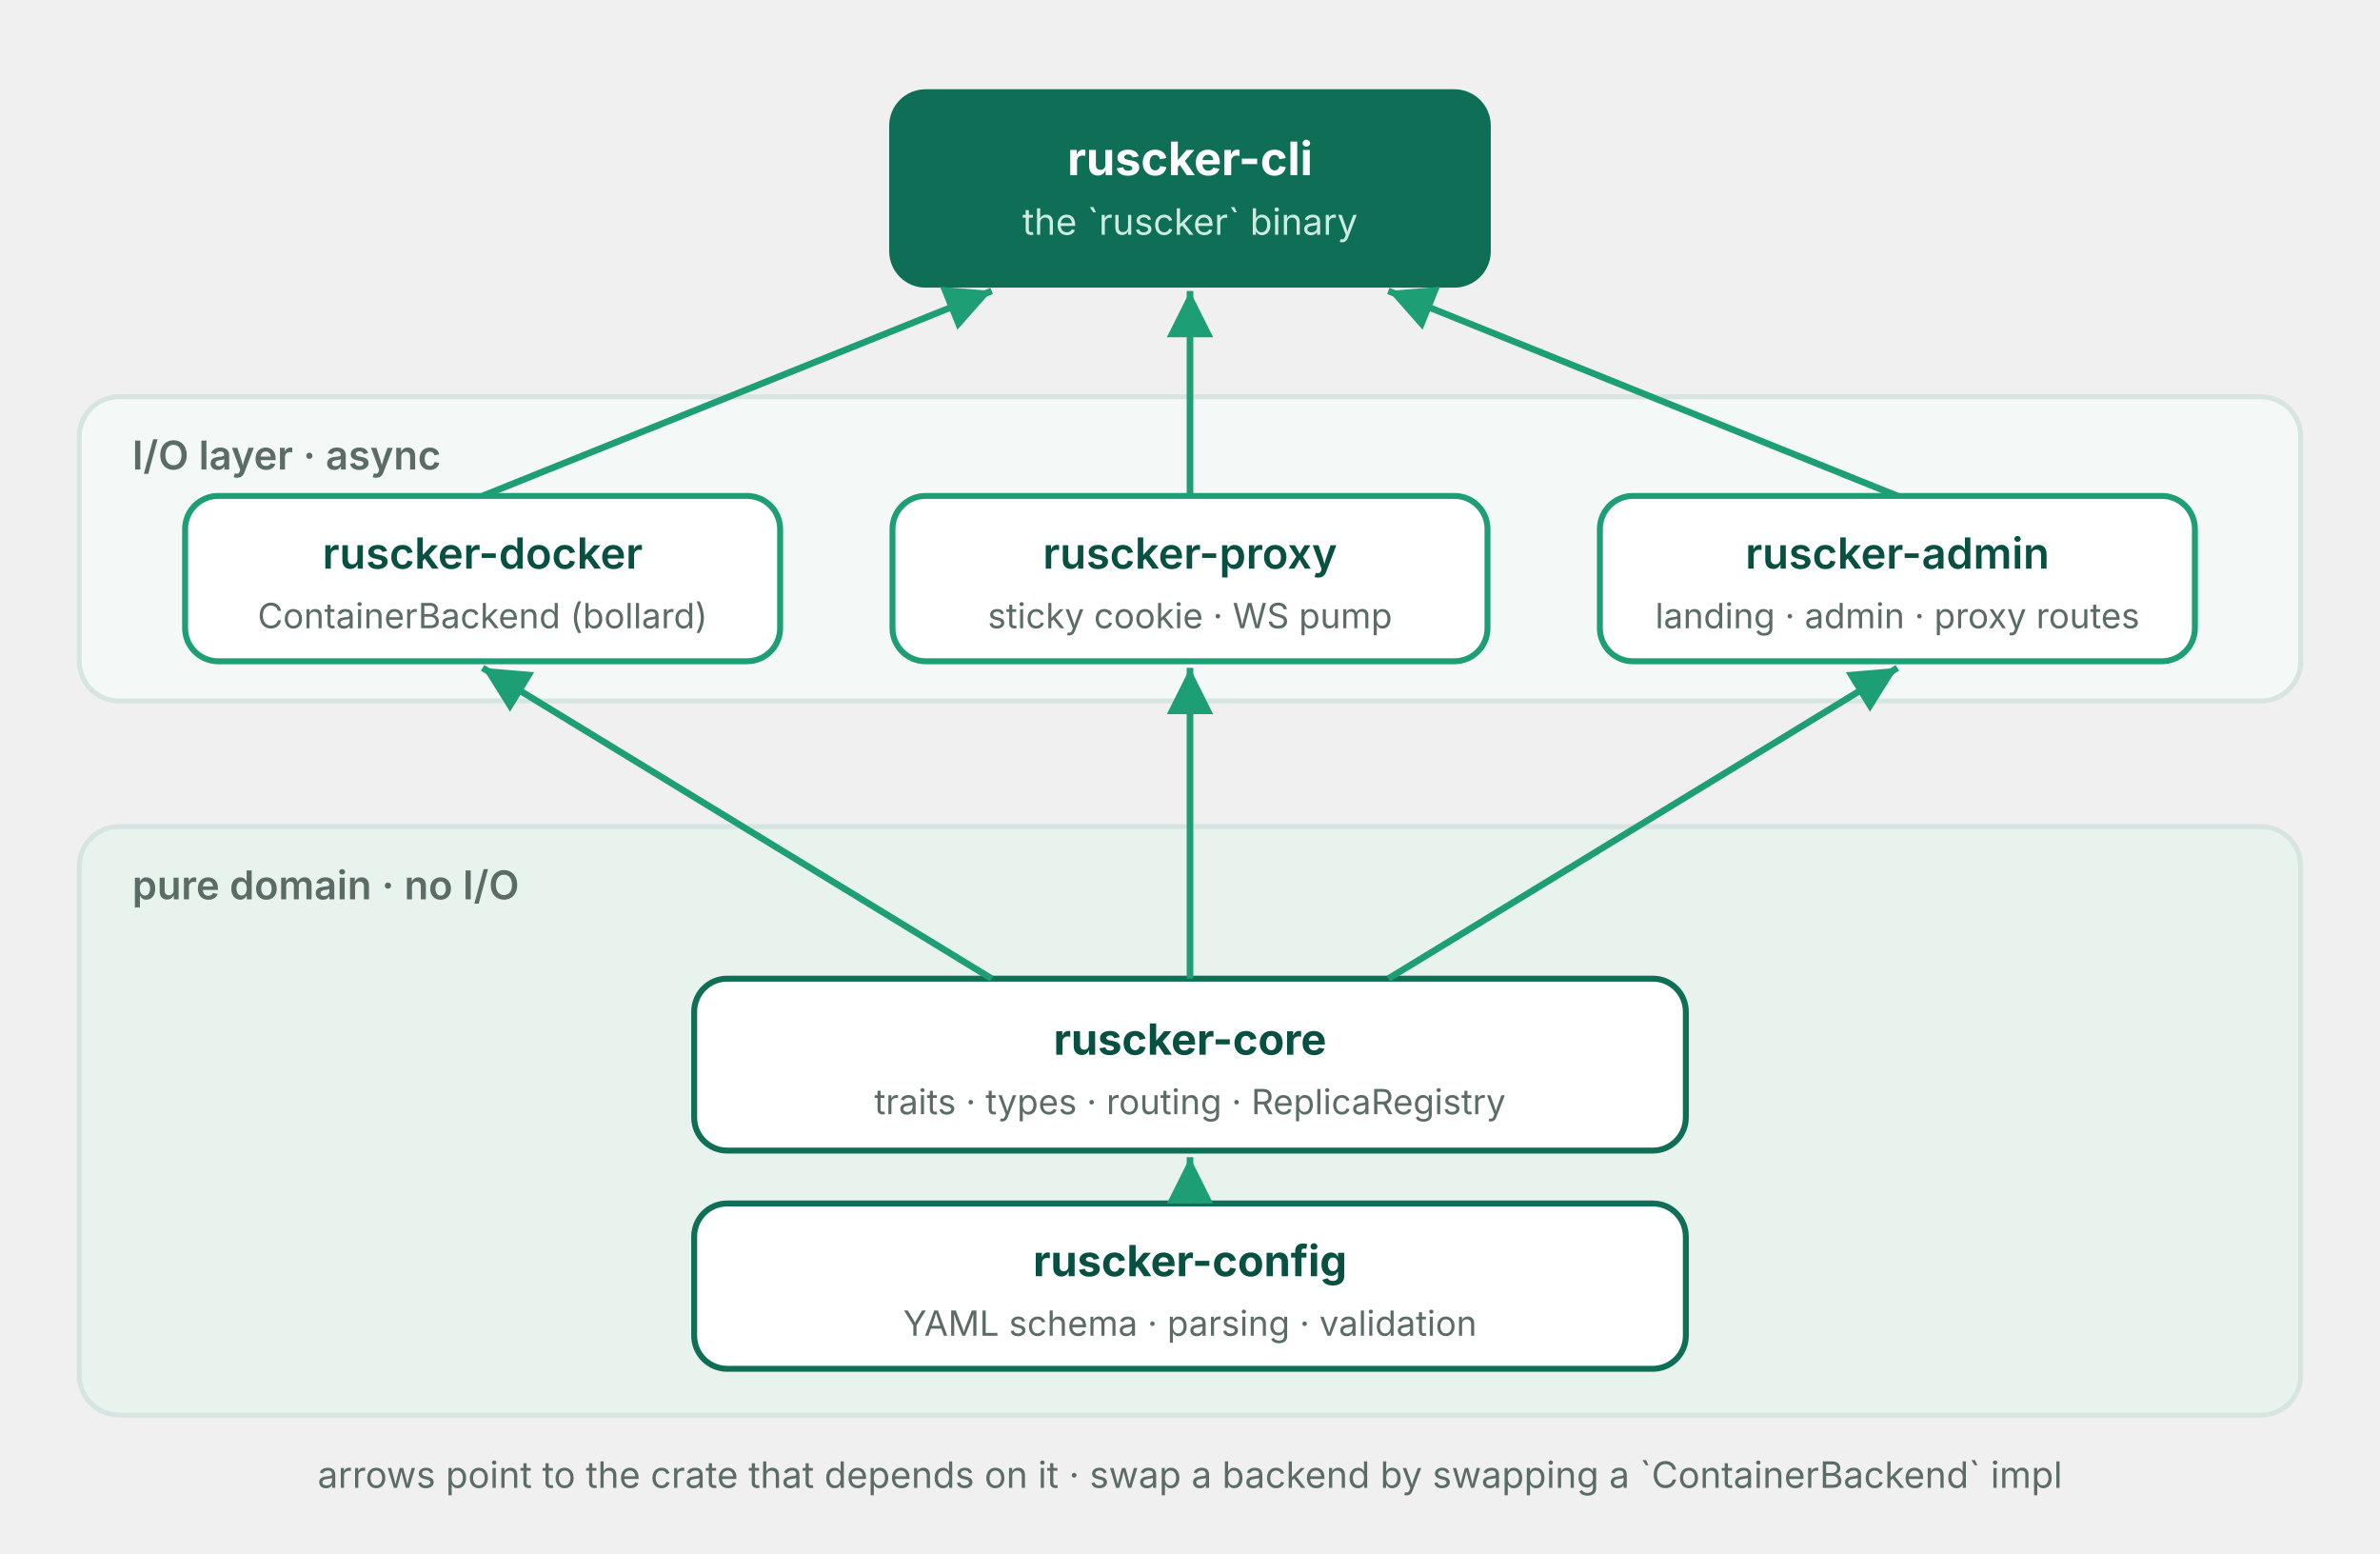
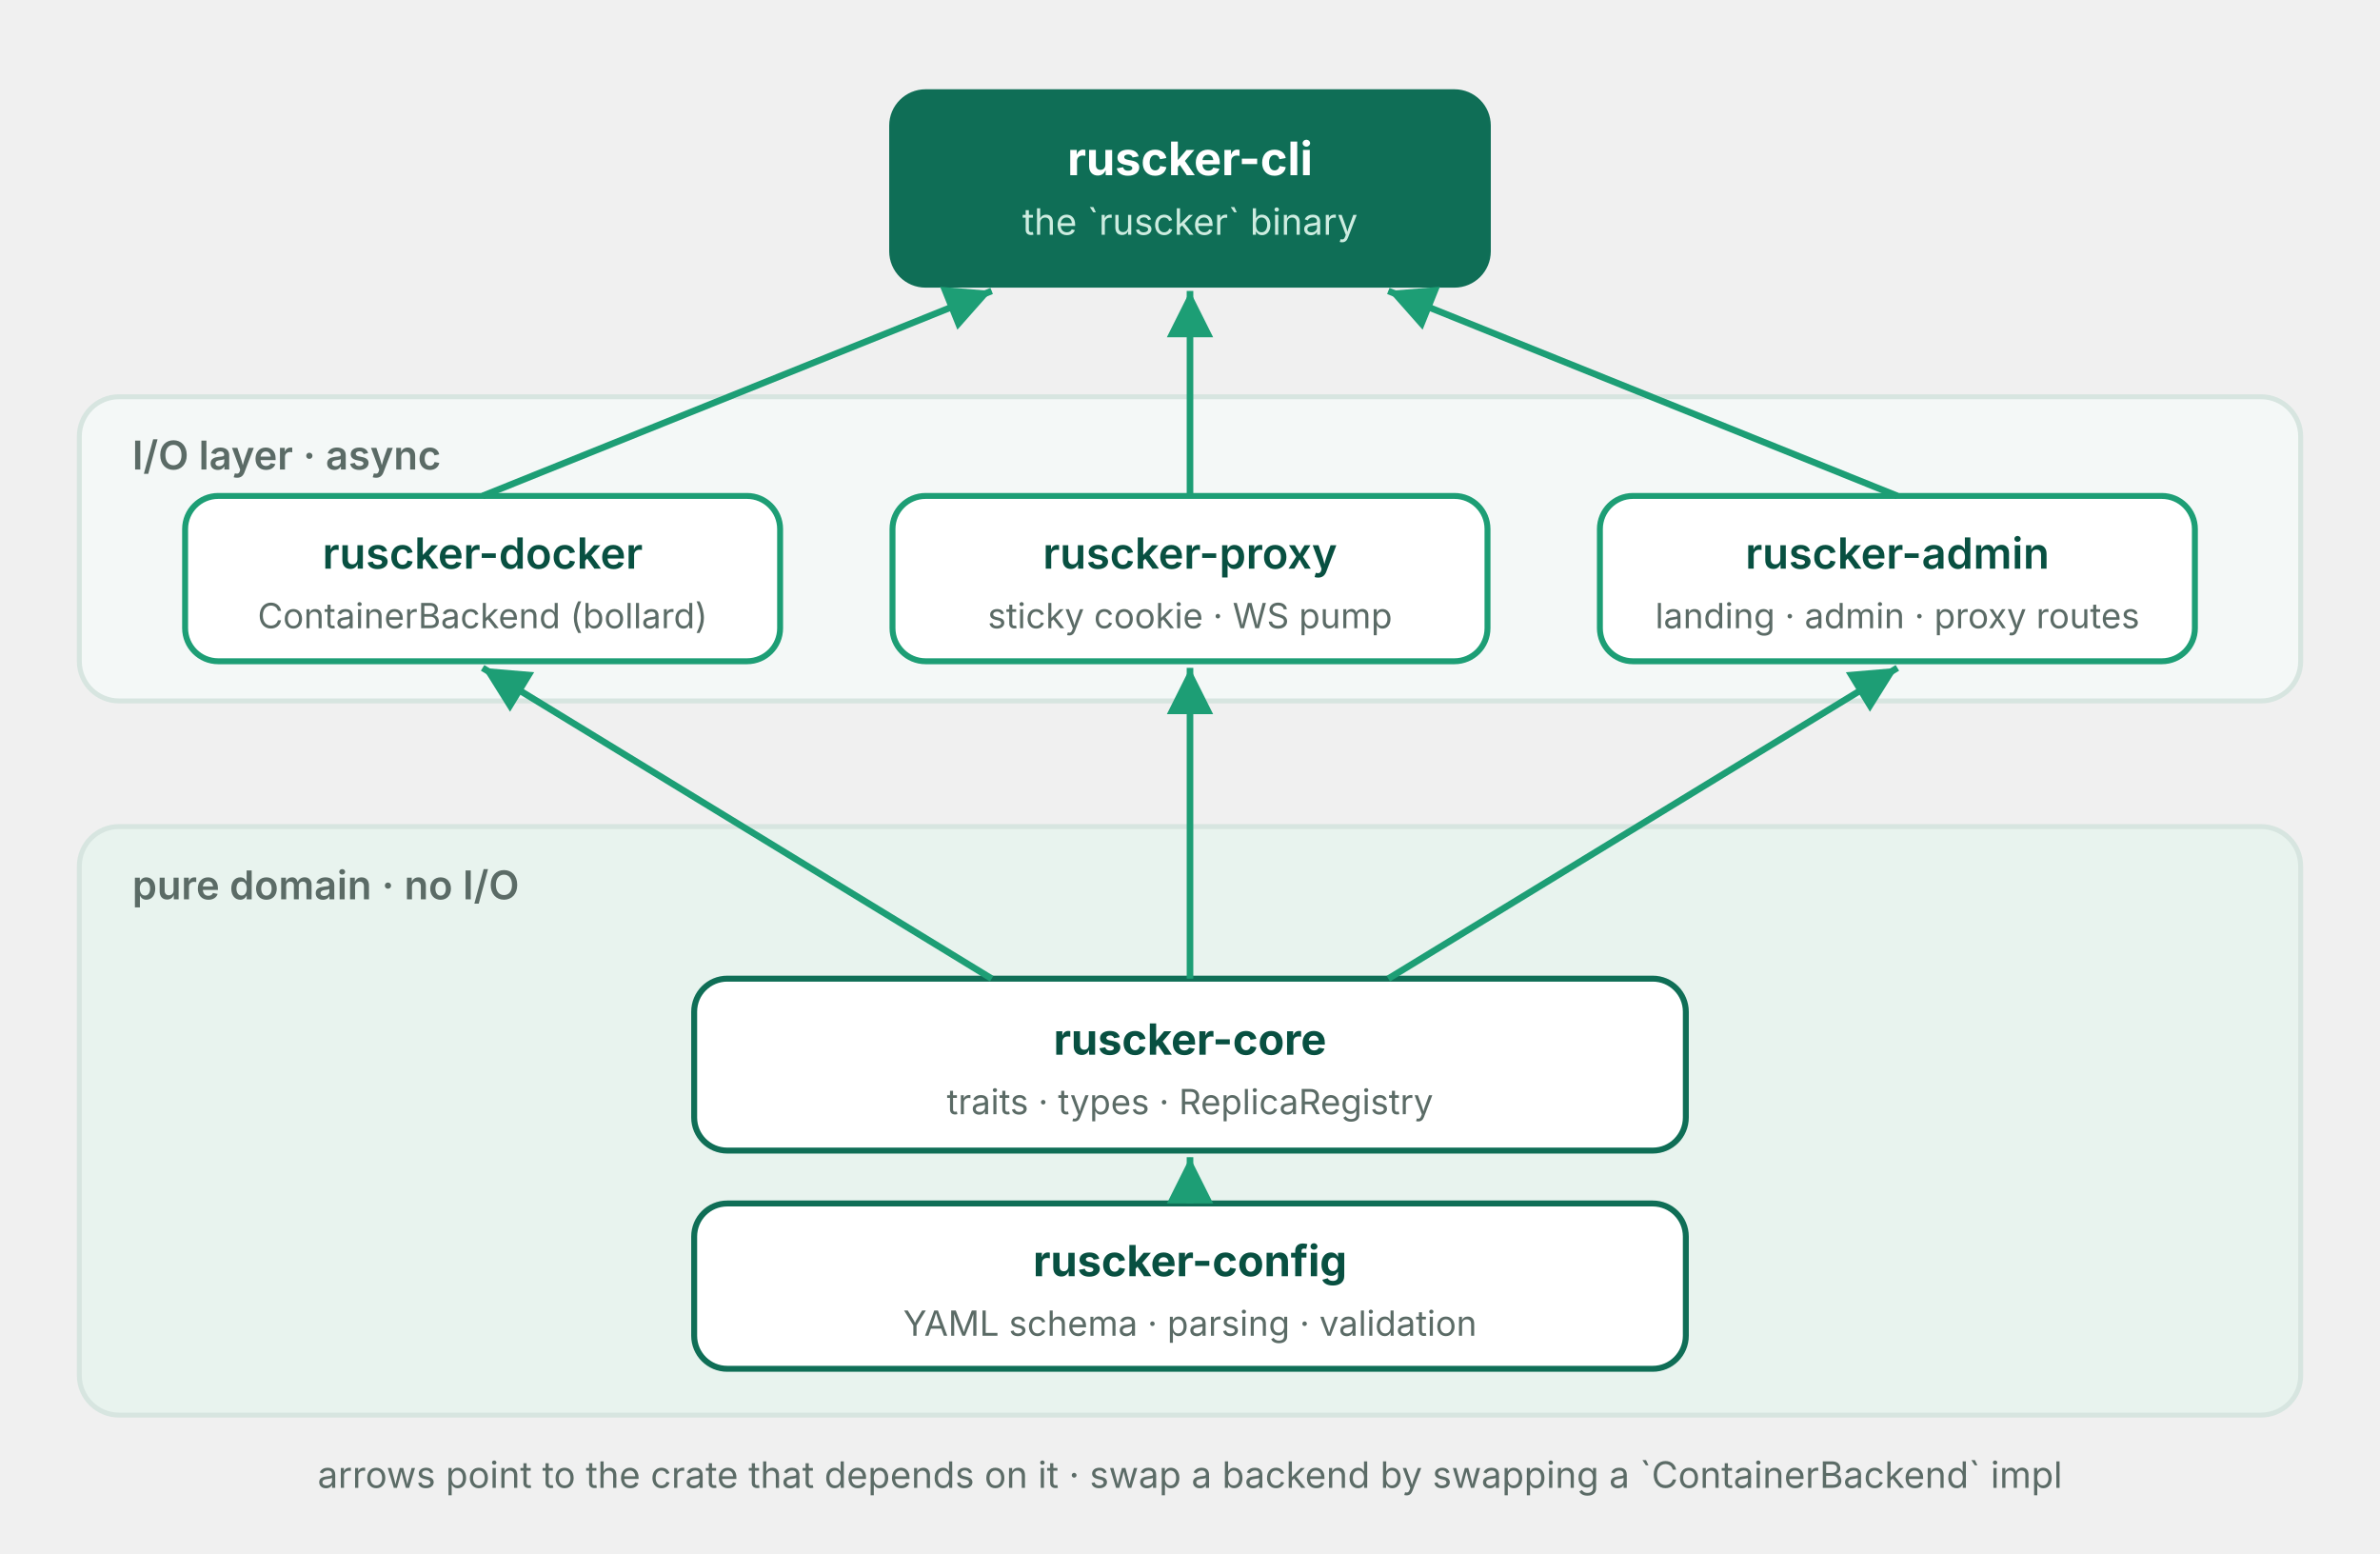
<svg xmlns="http://www.w3.org/2000/svg" viewBox="0 0 720 470" width="720" height="470" font-family="Jost, Inter, system-ui, -apple-system, sans-serif" role="img" aria-label="Crate dependency map: ruscker-cli (binary) builds on the I/O crates (docker, proxy, admin), which build on ruscker-core, which builds on ruscker-config. Config and core are pure-domain with no I/O.">
  <defs>
    <marker id="up" viewBox="0 0 10 10" refX="10" refY="5" markerWidth="7" markerHeight="7" orient="auto">
      <path d="M0,0 L10,5 L0,10 z" fill="#1D9E75" />
    </marker>
  </defs>
  <rect x="24" y="120" width="672" height="92" rx="12" fill="#F4F8F7" stroke="#D7E5E0" stroke-width="1.5" />
  <text x="40" y="142" font-size="12" font-weight="600" fill="#5B6B66">I/O layer · async</text>
  <rect x="24" y="250" width="672" height="178" rx="12" fill="#E8F3EE" stroke="#D7E5E0" stroke-width="1.5" />
  <text x="40" y="272" font-size="12" font-weight="600" fill="#5B6B66">pure domain · no I/O</text>
  <rect x="270" y="28" width="180" height="58" rx="10" fill="#0F6E56" stroke="#0F6E56" stroke-width="2" />
  <text x="360" y="53" text-anchor="middle" font-size="14" font-weight="700" fill="#FFFFFF">ruscker-cli</text>
  <text x="360" y="71" text-anchor="middle" font-size="11" fill="#CDECE0">the `ruscker` binary</text>
  <rect x="56" y="150" width="180" height="50" rx="10" fill="#FFFFFF" stroke="#1D9E75" stroke-width="1.8" />
  <text x="146" y="172" text-anchor="middle" font-size="13" font-weight="600" fill="#085041">ruscker-docker</text>
  <text x="146" y="190" text-anchor="middle" font-size="10.5" fill="#5B6B66">ContainerBackend (bollard)</text>
  <rect x="270" y="150" width="180" height="50" rx="10" fill="#FFFFFF" stroke="#1D9E75" stroke-width="1.8" />
  <text x="360" y="172" text-anchor="middle" font-size="13" font-weight="600" fill="#085041">ruscker-proxy</text>
  <text x="360" y="190" text-anchor="middle" font-size="10.5" fill="#5B6B66">sticky cookie · WS pump</text>
  <rect x="484" y="150" width="180" height="50" rx="10" fill="#FFFFFF" stroke="#1D9E75" stroke-width="1.8" />
  <text x="574" y="172" text-anchor="middle" font-size="13" font-weight="600" fill="#085041">ruscker-admin</text>
  <text x="574" y="190" text-anchor="middle" font-size="10.5" fill="#5B6B66">landing · admin · proxy routes</text>
  <rect x="210" y="296" width="300" height="52" rx="10" fill="#FFFFFF" stroke="#0F6E56" stroke-width="1.8" />
  <text x="360" y="319" text-anchor="middle" font-size="13" font-weight="700" fill="#085041">ruscker-core</text>
-   <text x="360" y="337" text-anchor="middle" font-size="10.5" fill="#5B6B66">traits · types · routing · ReplicaRegistry</text>
+   <text x="360" y="337" text-anchor="middle" font-size="10.5" fill="#5B6B66">traits · types · ReplicaRegistry</text>
  <rect x="210" y="364" width="300" height="50" rx="10" fill="#FFFFFF" stroke="#0F6E56" stroke-width="1.8" />
  <text x="360" y="386" text-anchor="middle" font-size="13" font-weight="700" fill="#085041">ruscker-config</text>
  <text x="360" y="404" text-anchor="middle" font-size="10.5" fill="#5B6B66">YAML schema · parsing · validation</text>
  <line x1="146" y1="150" x2="300" y2="88" stroke="#1D9E75" stroke-width="2" marker-end="url(#up)" />
  <line x1="360" y1="150" x2="360" y2="88" stroke="#1D9E75" stroke-width="2" marker-end="url(#up)" />
  <line x1="574" y1="150" x2="420" y2="88" stroke="#1D9E75" stroke-width="2" marker-end="url(#up)" />
  <line x1="300" y1="296" x2="146" y2="202" stroke="#1D9E75" stroke-width="2" marker-end="url(#up)" />
  <line x1="360" y1="296" x2="360" y2="202" stroke="#1D9E75" stroke-width="2" marker-end="url(#up)" />
  <line x1="420" y1="296" x2="574" y2="202" stroke="#1D9E75" stroke-width="2" marker-end="url(#up)" />
  <line x1="360" y1="364" x2="360" y2="350" stroke="#1D9E75" stroke-width="2" marker-end="url(#up)" />
  <text x="360" y="450" text-anchor="middle" font-size="11" fill="#5B6B66">arrows point to the crate that depends on it · swap a backend by swapping a `ContainerBackend` impl</text>
</svg>
